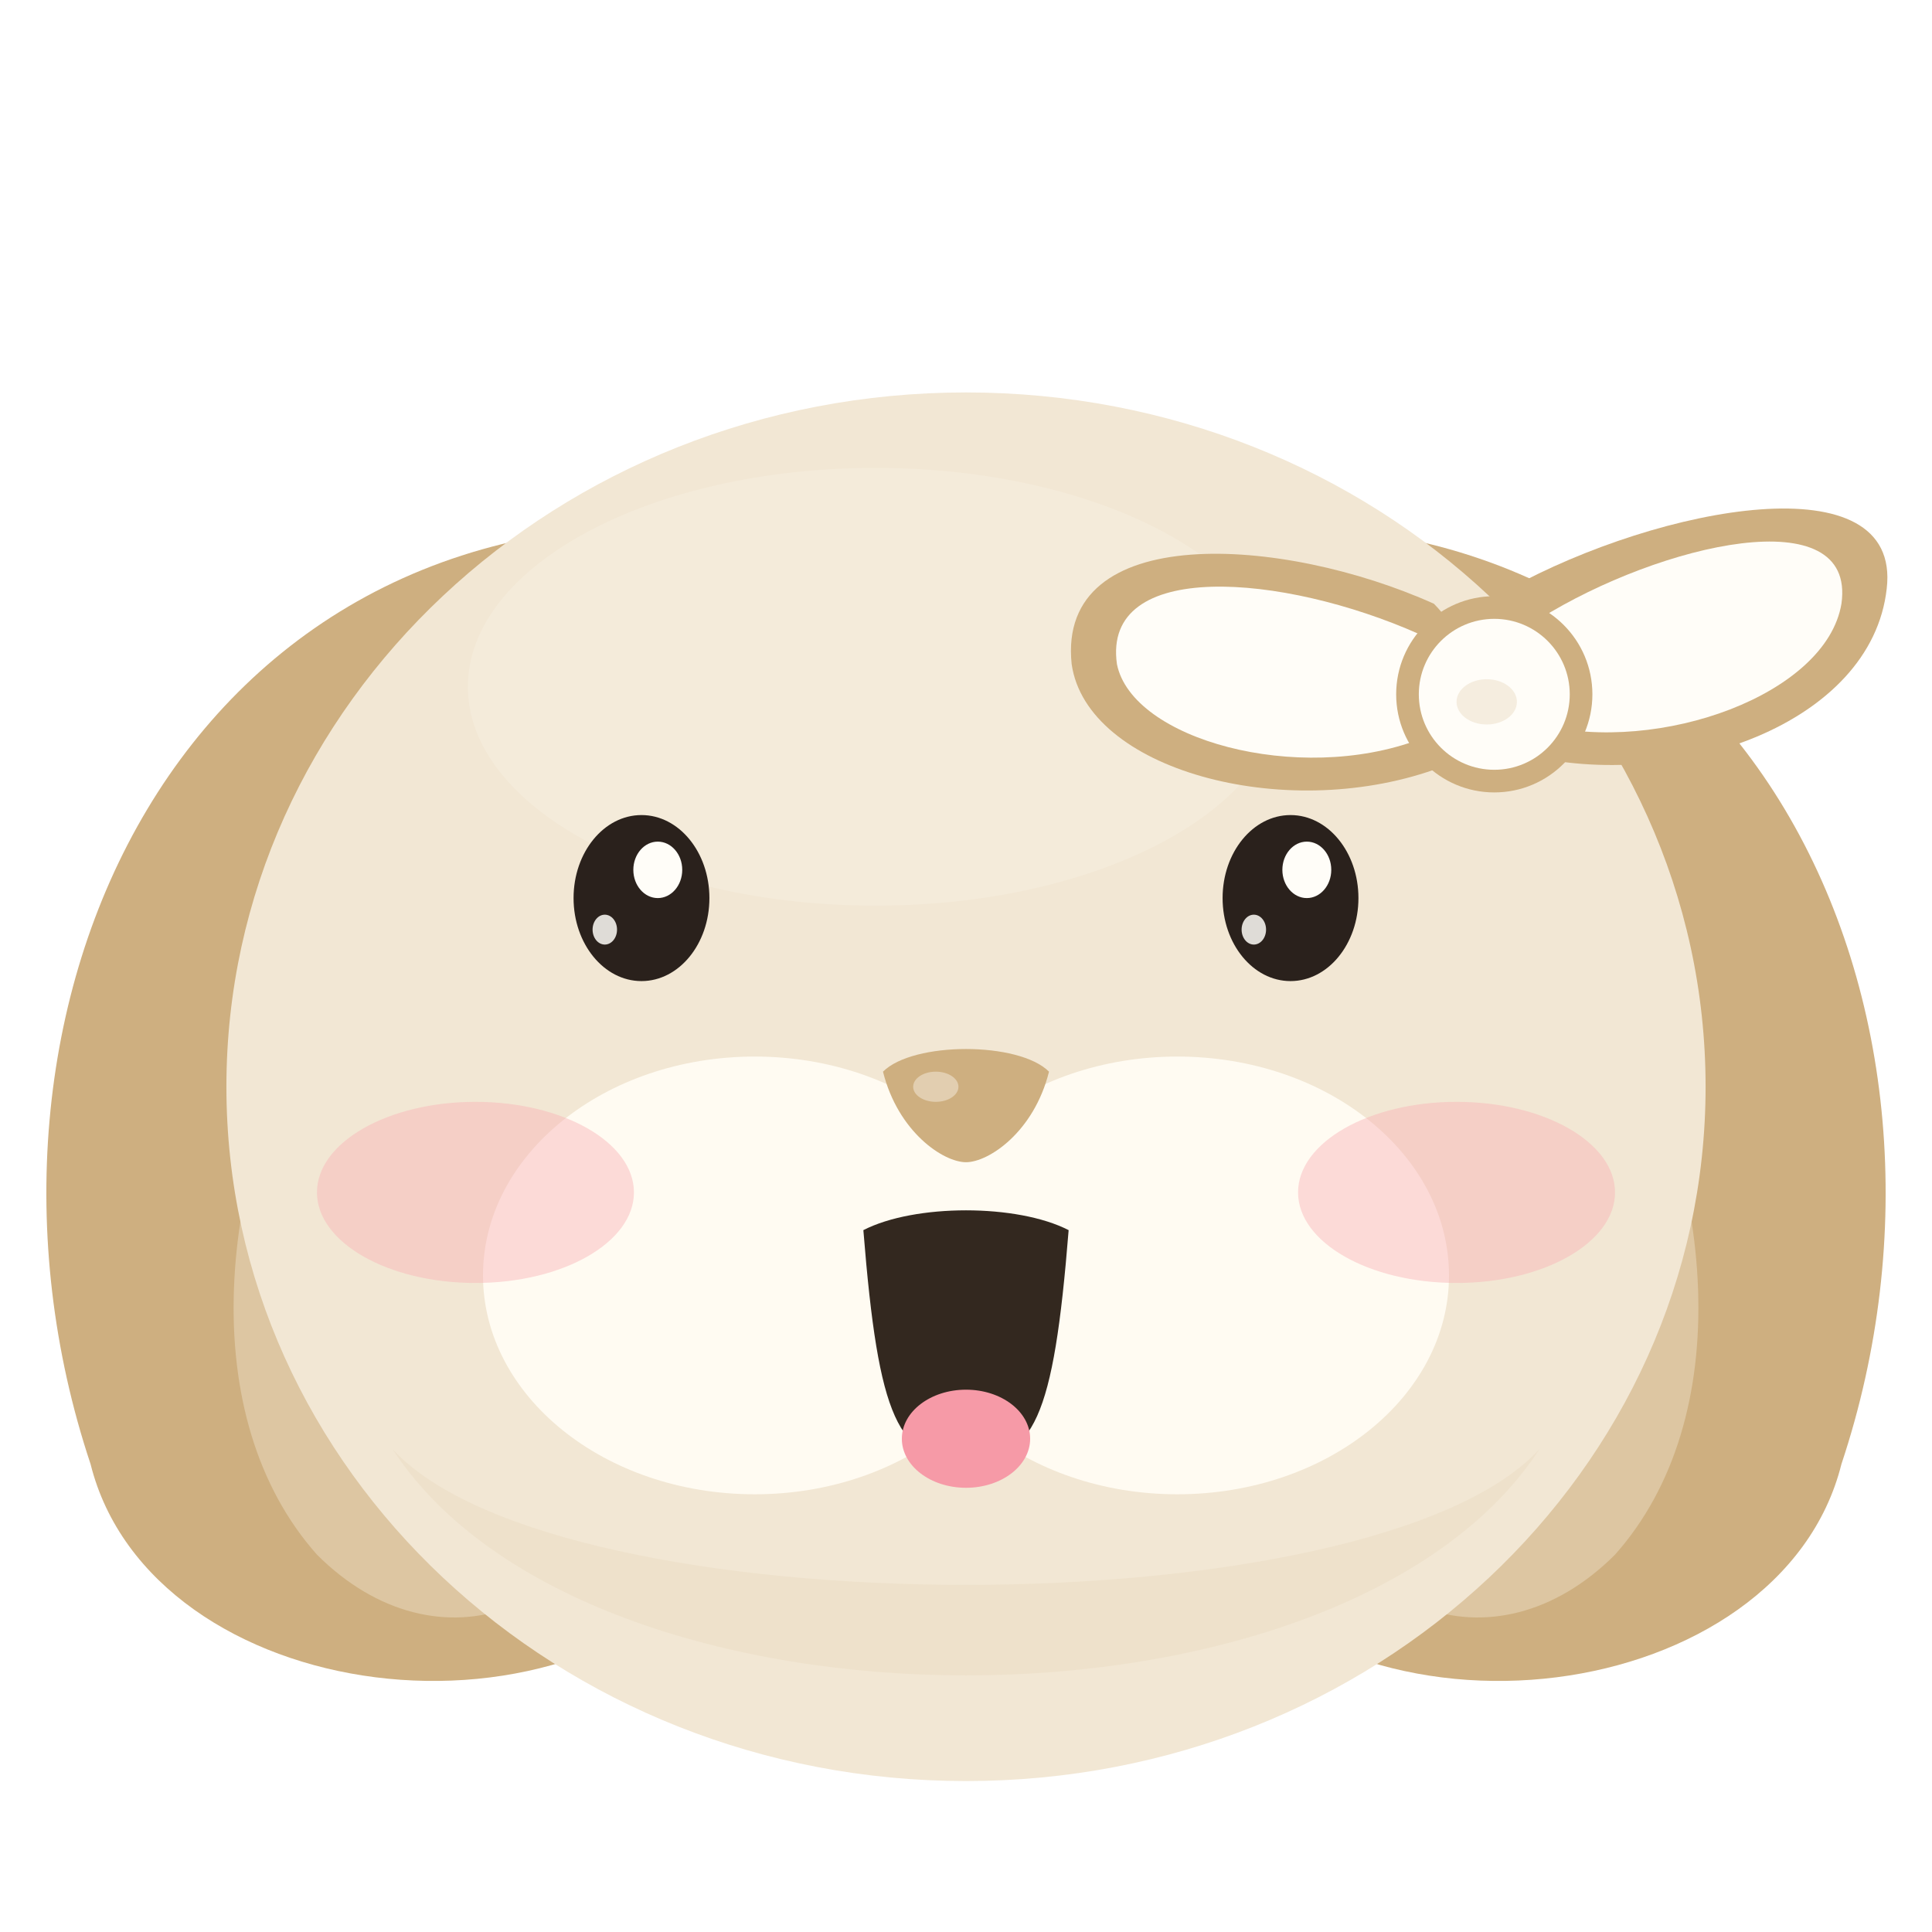
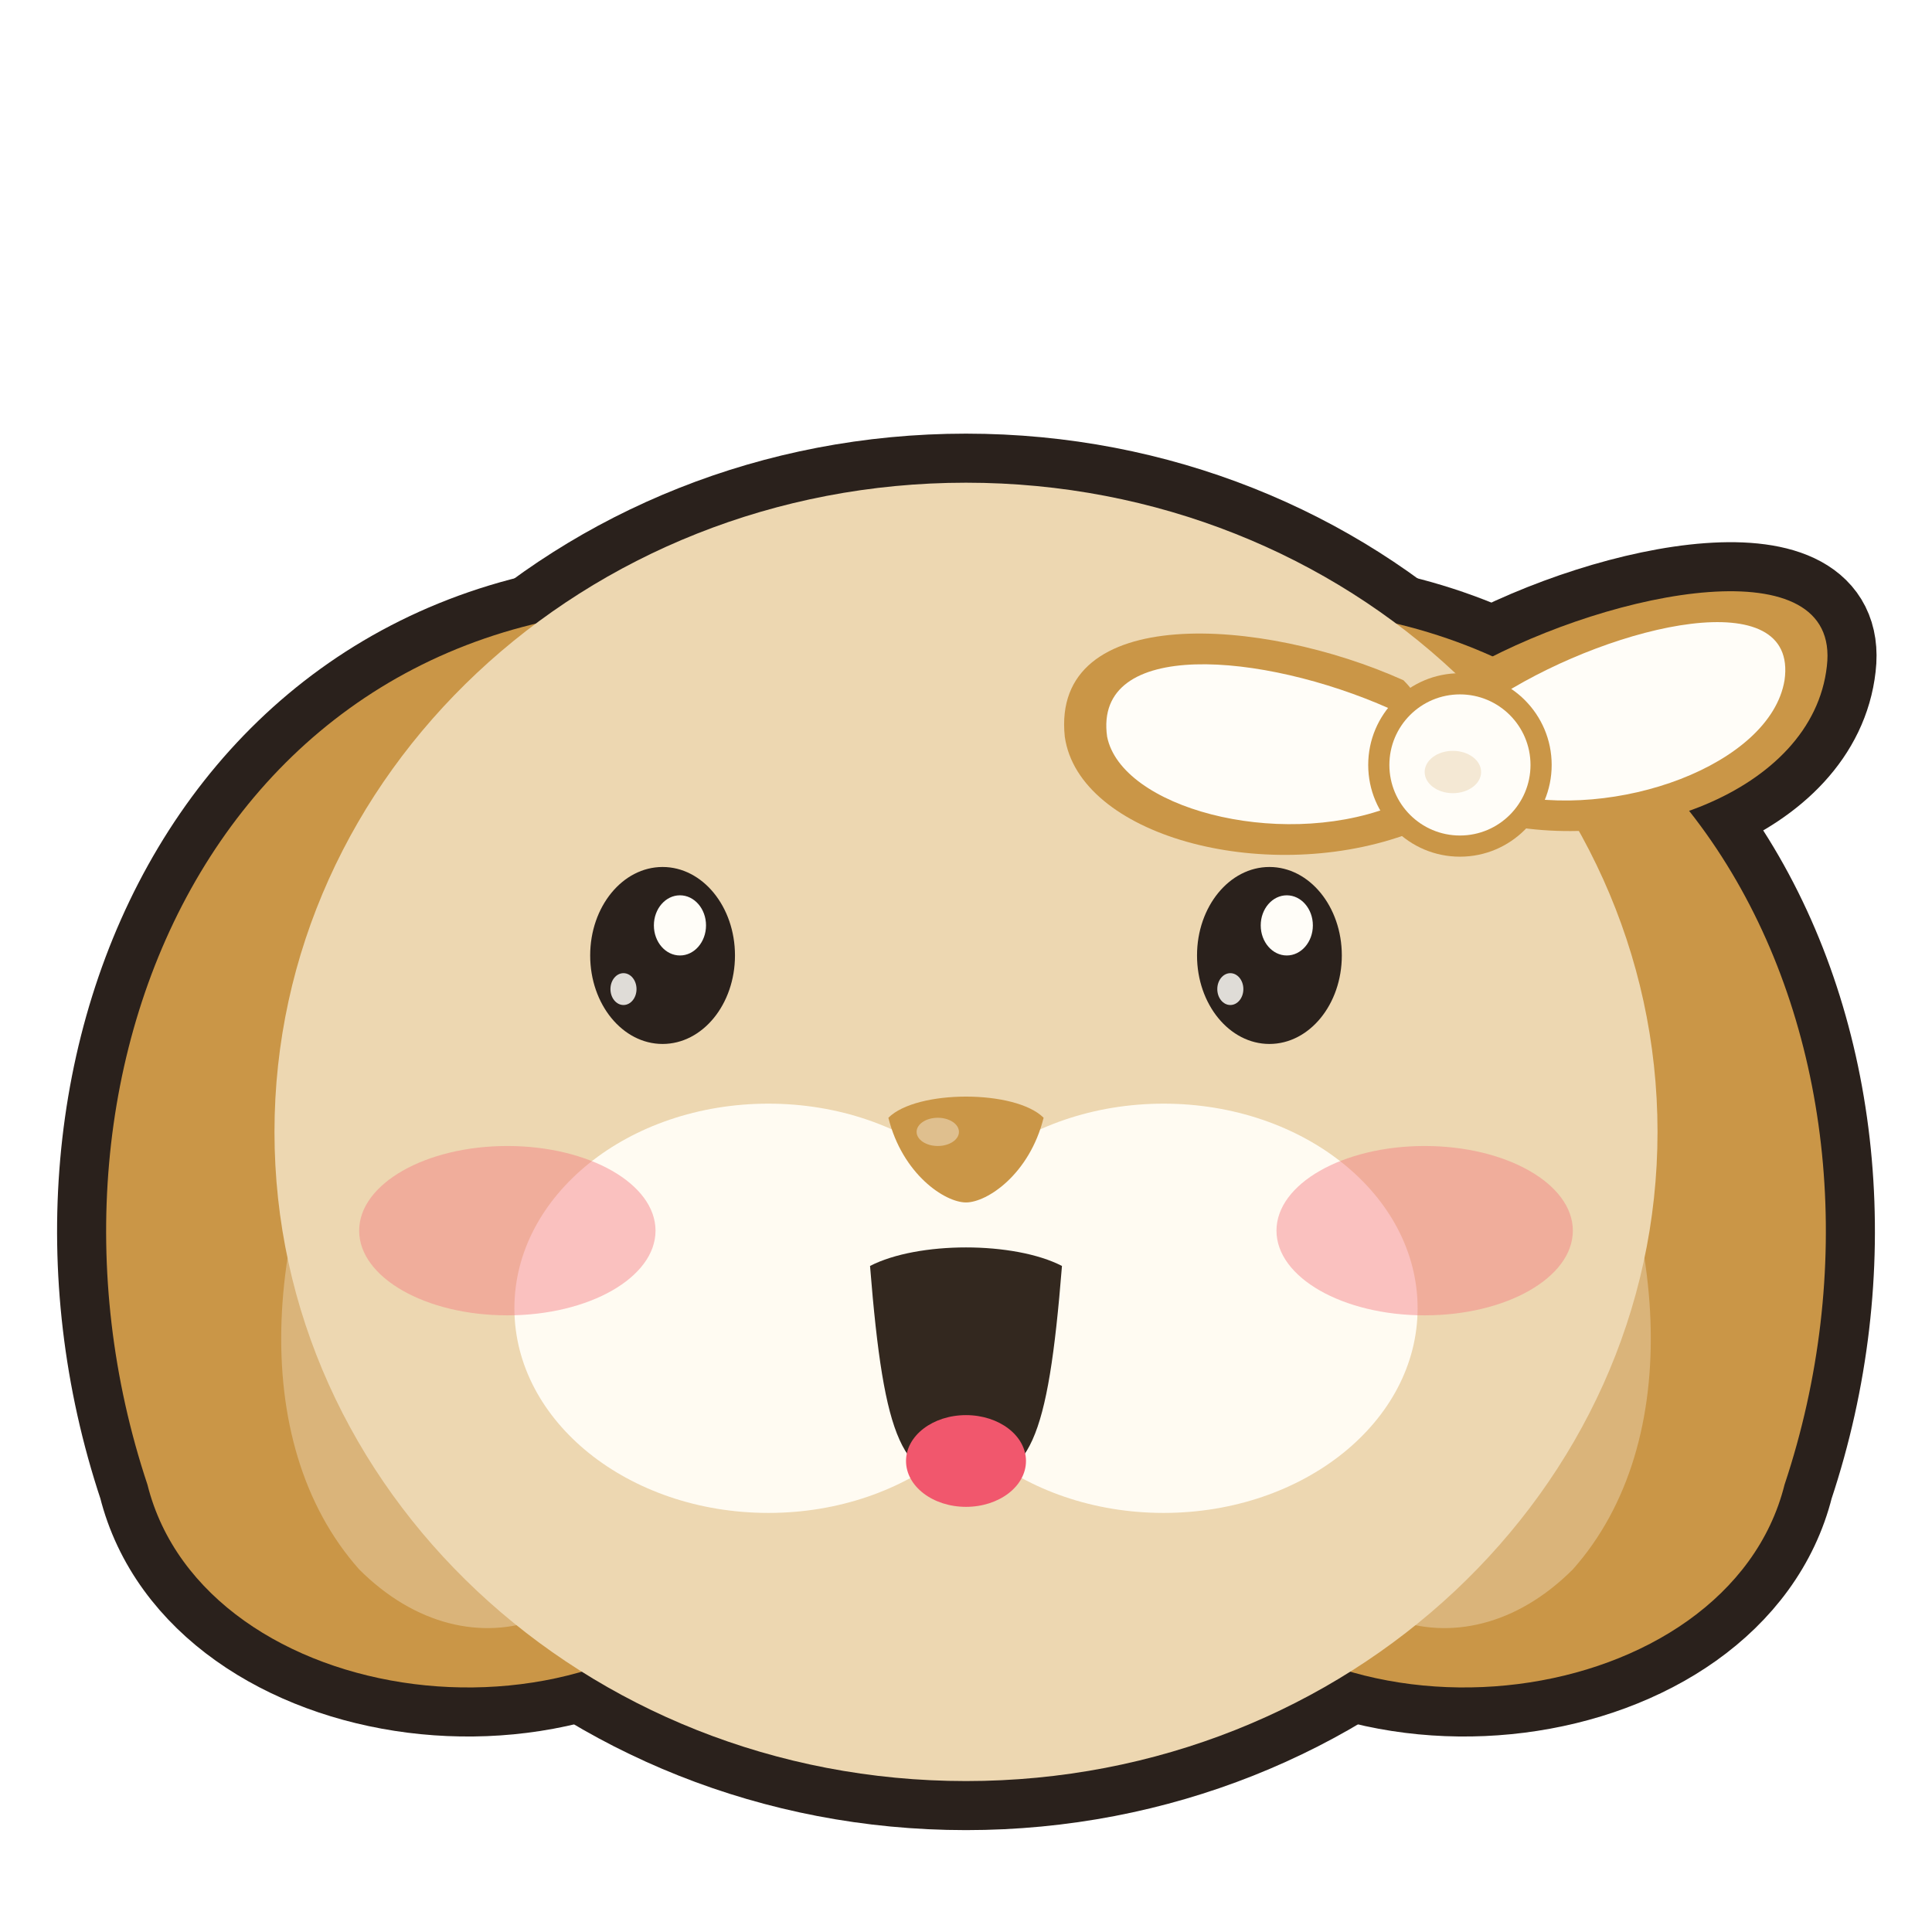
<svg xmlns="http://www.w3.org/2000/svg" viewBox="0 0 256 256" width="256" height="256" role="img" aria-hidden="true">
-   <path d="M96 70 C24 64 -8 134 12 194 C20 226 76 234 98 204 C112 152 118 92 96 70 Z" fill="#ceaf80" />
-   <path d="M44 128 C28 156 26 188 42 206 C58 222 80 214 84 190 C78 162 64 138 44 128 Z" fill="#fffbf2" fill-opacity="0.300" />
-   <path d="M160 70 C232 64 264 134 244 194 C236 226 180 234 158 204 C144 152 138 92 160 70 Z" fill="#ceaf80" />
-   <path d="M212 128 C228 156 230 188 214 206 C198 222 176 214 172 190 C178 162 192 138 212 128 Z" fill="#fffbf2" fill-opacity="0.300" />
-   <ellipse cx="128" cy="144" rx="98" ry="92" fill="#f2e7d4" />
-   <ellipse cx="100" cy="169" rx="36" ry="29" fill="#fffbf2" />
-   <ellipse cx="156" cy="169" rx="36" ry="29" fill="#fffbf2" />
-   <ellipse cx="116" cy="91" rx="54" ry="29" fill="#fffdf8" fill-opacity="0.170" />
-   <path d="M52 192 C78 232 178 232 204 192 C182 216 74 216 52 192 Z" fill="#ceaf80" fill-opacity="0.100" />
-   <ellipse cx="63" cy="158" rx="21" ry="12" fill="#f9b3b6" fill-opacity="0.450" />
-   <ellipse cx="193" cy="158" rx="21" ry="12" fill="#f9b3b6" fill-opacity="0.450" />
-   <ellipse cx="85" cy="119" rx="9" ry="11" fill="#2a211c" />
-   <ellipse cx="171" cy="119" rx="9" ry="11" fill="#2a211c" />
-   <ellipse cx="87.16" cy="115.26" rx="3.24" ry="3.74" fill="#fffdf8" />
-   <ellipse cx="80.14" cy="123.18" rx="1.62" ry="1.98" fill="#fffdf8" fill-opacity="0.850" />
-   <ellipse cx="173.16" cy="115.26" rx="3.24" ry="3.74" fill="#fffdf8" />
-   <ellipse cx="166.14" cy="123.18" rx="1.62" ry="1.98" fill="#fffdf8" fill-opacity="0.850" />
-   <path d="M190 102 C170 109 144 102 142 88 C140 69 170 71 190 80 C196 86 196 96 190 102 Z" fill="#ceaf80" />
-   <path d="M202 100 C222 105 248 96 250 78 C252 61 220 67 200 78 C196 86 197 96 202 100 Z" fill="#ceaf80" />
-   <path d="M188 98 C172 104 150 98 148 88 C146 74 170 76 188 84 C192 88 192 94 188 98 Z" fill="#fffdf8" />
-   <path d="M204 96 C220 100 242 92 244 80 C246 66 220 72 204 82 C200 87 200 92 204 96 Z" fill="#fffdf8" />
-   <ellipse cx="198" cy="92" rx="13" ry="13" fill="#ceaf80" />
-   <ellipse cx="198" cy="92" rx="10" ry="10" fill="#fffdf8" />
-   <ellipse cx="197" cy="93" rx="4" ry="3" fill="#ceaf80" fill-opacity="0.200" />
-   <path d="M117 142 C121 138 135 138 139 142 C137 150 131 154 128 154 C125 154 119 150 117 142 Z" fill="#ceaf80" />
-   <ellipse cx="124" cy="144" rx="3" ry="2" fill="#fffdf8" fill-opacity="0.400" />
-   <path d="M114.4 163 C116.4 188.01 119 193.5 128 193.5 C137 193.5 139.6 188.01 141.6 163 C134.8 159.5 121.2 159.5 114.4 163 Z" fill="#33281f" />
-   <ellipse cx="128" cy="190.64" rx="8.5" ry="6.5" fill="#f69aa7" />
+   <path d="M98.08 80.79 C30.76 75.18 0.84 140.63 19.54 196.73 C27.02 226.65 79.38 234.13 99.95 206.08 C113.04 157.46 118.65 101.36 98.08 80.79 Z" fill="#2a211c" stroke="#2a211c" stroke-width="13" stroke-linejoin="round" />
+   <path d="M157.92 80.79 C225.24 75.18 255.16 140.63 236.46 196.73 C228.98 226.65 176.62 234.13 156.05 206.08 C142.96 157.46 137.35 101.36 157.92 80.79 Z" fill="#2a211c" stroke="#2a211c" stroke-width="13" stroke-linejoin="round" />
+   <ellipse cx="128" cy="149.98" rx="91.63" ry="86.02" fill="#2a211c" stroke="#2a211c" stroke-width="13" stroke-linejoin="round" />
+   <path d="M185.97 110.71 C167.27 117.255 142.96 110.71 141.09 97.62 C139.22 79.855 167.27 81.725 185.97 90.14 C191.58 95.75 191.58 105.1 185.97 110.71 Z" fill="#2a211c" stroke="#2a211c" stroke-width="13" stroke-linejoin="round" />
+   <path d="M197.19 108.84 C215.89 113.515 240.2 105.1 242.07 88.27 C243.94 72.375 214.02 77.985 195.32 88.27 C191.58 95.75 192.515 105.1 197.19 108.84 Z" fill="#2a211c" stroke="#2a211c" stroke-width="13" stroke-linejoin="round" />
+   <ellipse cx="193.45" cy="101.36" rx="12.155" ry="12.155" fill="#2a211c" stroke="#2a211c" stroke-width="13" stroke-linejoin="round" />
+   <path d="M98.08 80.79 C30.76 75.18 0.84 140.63 19.54 196.73 C27.02 226.65 79.38 234.13 99.95 206.08 C113.04 157.46 118.65 101.36 98.08 80.79 Z" fill="#ca9647" />
+   <path d="M49.46 135.02 C34.5 161.2 32.63 191.12 47.59 207.95 C62.55 222.91 83.12 215.43 86.86 192.99 C81.25 166.81 68.16 144.37 49.46 135.02 Z" fill="#fffbf2" fill-opacity="0.300" />
+   <path d="M157.92 80.79 C225.24 75.18 255.16 140.63 236.46 196.73 C228.98 226.65 176.62 234.13 156.05 206.08 C142.96 157.46 137.35 101.36 157.92 80.79 Z" fill="#ca9647" />
+   <path d="M206.54 135.02 C221.5 161.2 223.37 191.12 208.41 207.95 C193.45 222.91 172.88 215.43 169.14 192.99 C174.75 166.81 187.84 144.37 206.54 135.02 Z" fill="#fffbf2" fill-opacity="0.300" />
+   <ellipse cx="128" cy="149.98" rx="91.63" ry="86.02" fill="#edd7b1" />
+   <ellipse cx="101.82" cy="173.355" rx="33.66" ry="27.115" fill="#fffbf2" />
+   <ellipse cx="154.18" cy="173.355" rx="33.66" ry="27.115" fill="#fffbf2" />
+   <ellipse cx="67.225" cy="163.07" rx="19.635" ry="11.22" fill="#f47b81" fill-opacity="0.450" />
+   <ellipse cx="188.775" cy="163.07" rx="19.635" ry="11.22" fill="#f47b81" fill-opacity="0.450" />
+   <ellipse cx="87.795" cy="126.605" rx="9.593" ry="11.725" fill="#2a211c" />
+   <ellipse cx="168.205" cy="126.605" rx="9.593" ry="11.725" fill="#2a211c" />
+   <ellipse cx="90.097" cy="122.619" rx="3.454" ry="3.986" fill="#fffdf8" />
+   <ellipse cx="82.615" cy="131.06" rx="1.727" ry="2.11" fill="#fffdf8" fill-opacity="0.850" />
+   <ellipse cx="170.507" cy="122.619" rx="3.454" ry="3.986" fill="#fffdf8" />
+   <ellipse cx="163.025" cy="131.06" rx="1.727" ry="2.11" fill="#fffdf8" fill-opacity="0.850" />
+   <path d="M185.97 110.71 C167.27 117.255 142.96 110.71 141.09 97.62 C139.22 79.855 167.27 81.725 185.97 90.14 C191.58 95.75 191.58 105.1 185.97 110.71 Z" fill="#ca9647" />
+   <path d="M197.19 108.84 C215.89 113.515 240.2 105.1 242.07 88.27 C243.94 72.375 214.02 77.985 195.32 88.27 C191.58 95.75 192.515 105.1 197.19 108.84 Z" fill="#ca9647" />
+   <path d="M184.1 106.97 C169.14 112.58 148.57 106.97 146.7 97.62 C144.83 84.53 167.27 86.4 184.1 93.88 C187.84 97.62 187.84 103.23 184.1 106.97 Z" fill="#fffdf8" />
+   <path d="M199.06 105.1 C214.02 108.84 234.59 101.36 236.46 90.14 C238.33 77.05 214.02 82.66 199.06 92.01 C195.32 96.685 195.32 101.36 199.06 105.1 Z" fill="#fffdf8" />
+   <ellipse cx="193.45" cy="101.36" rx="12.155" ry="12.155" fill="#ca9647" />
+   <ellipse cx="193.45" cy="101.36" rx="9.35" ry="9.35" fill="#fffdf8" />
+   <ellipse cx="192.515" cy="102.295" rx="3.74" ry="2.805" fill="#ca9647" fill-opacity="0.200" />
+   <path d="M117.715 148.11 C121.455 144.37 134.545 144.37 138.285 148.11 C136.415 155.59 130.805 159.33 128 159.33 C125.195 159.33 119.585 155.59 117.715 148.11 Z" fill="#ca9647" />
+   <ellipse cx="124.26" cy="149.98" rx="2.805" ry="1.87" fill="#fffdf8" fill-opacity="0.400" />
+   <path d="M115.284 167.745 C117.154 191.129 119.585 196.262 128 196.262 C136.415 196.262 138.846 191.129 140.716 167.745 C134.358 164.472 121.642 164.472 115.284 167.745 Z" fill="#33281f" />
+   <ellipse cx="128" cy="193.588" rx="7.947" ry="6.077" fill="#f1576d" />
</svg>
